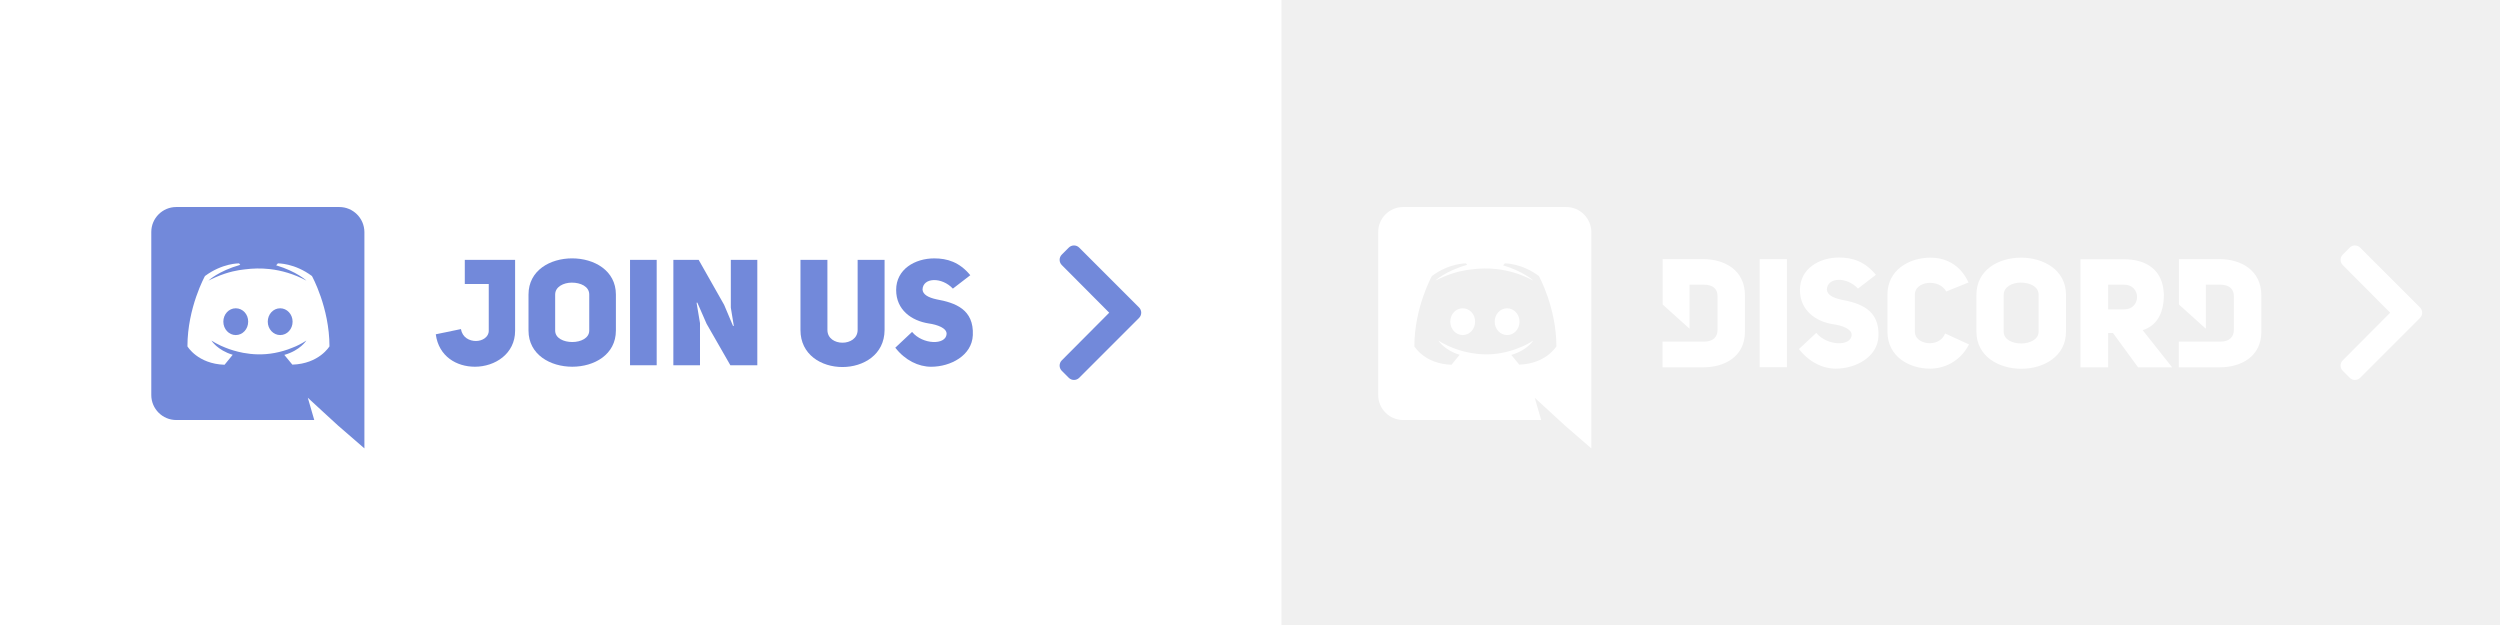
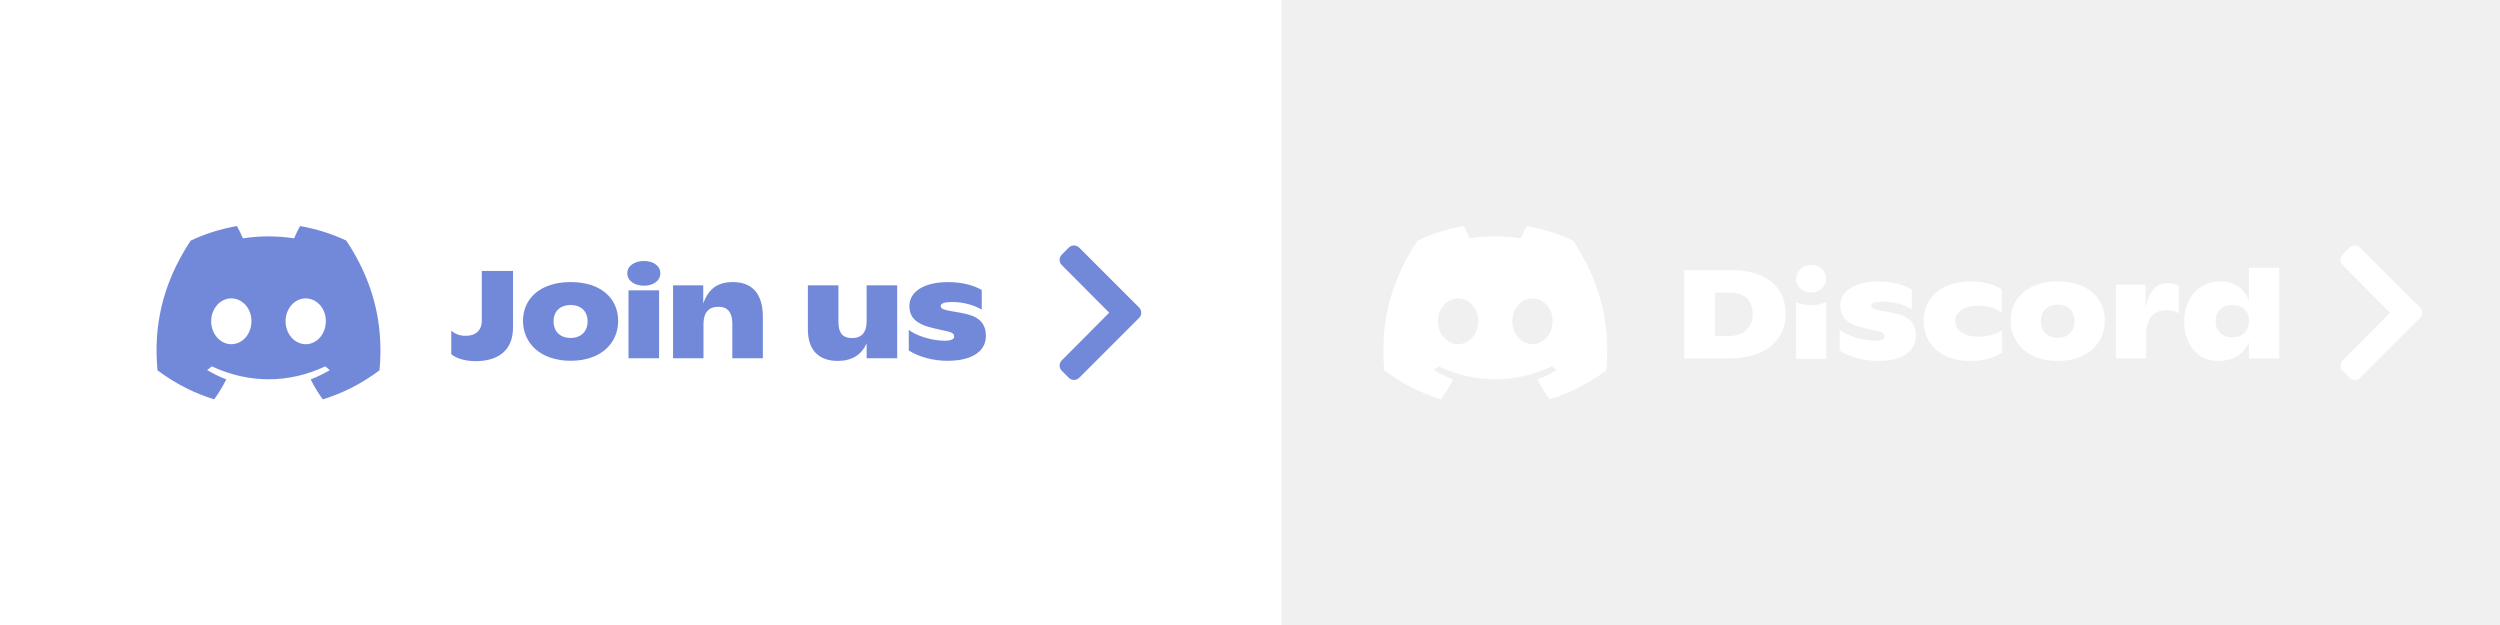
- <svg xmlns="http://www.w3.org/2000/svg" width="120mm" height="30mm" viewBox="0 0 120 30" version="1.1" id="svg8">
+ <svg xmlns="http://www.w3.org/2000/svg" width="120mm" height="30mm" viewBox="0 0 120 30" version="1.1" id="svg8" xml:space="preserve">
  <defs id="defs2">
    <rect x="75.82" y="98.266" width="25.123" height="7.884" id="rect953" />
    <rect x="75.82" y="98.266" width="25.123" height="7.884" id="rect953-0" />
    <rect x="75.82" y="98.266" width="25.123" height="7.884" id="rect968" />
+     <clipPath id="clip0">
+       <rect width="71" height="55" fill="white" id="rect716" />
+     </clipPath>
+     <clipPath id="clip0-9">
+       <rect width="71" height="55" fill="white" id="rect852" />
+     </clipPath>
+     <clipPath id="clip0-6">
+       <rect width="292" height="56.471" fill="white" transform="translate(0 11.7646)" id="rect159" />
+     </clipPath>
+     <clipPath id="clip1">
+       <rect width="292" height="56.471" fill="white" transform="translate(0 11.7646)" id="rect162" />
+     </clipPath>
+     <clipPath id="clip0-65">
+       <rect width="292" height="56.471" fill="white" transform="translate(0 11.7646)" id="rect338" />
+     </clipPath>
+     <clipPath clipPathUnits="userSpaceOnUse" id="clipPath405">
+       <rect width="292" height="56.471" fill="#ffffff" id="rect407" x="-8.4424901e-06" y="11.765" style="stroke-width:1" />
+     </clipPath>
+     <clipPath clipPathUnits="userSpaceOnUse" id="clipPath409">
+       <rect width="292" height="56.471" fill="#ffffff" id="rect411" x="-8.4424901e-06" y="11.765" style="stroke-width:1" />
+     </clipPath>
+     <clipPath clipPathUnits="userSpaceOnUse" id="clipPath413">
+       <rect width="292" height="56.471" fill="#ffffff" id="rect415" x="-8.4424901e-06" y="11.765" style="stroke-width:1" />
+     </clipPath>
+     <clipPath clipPathUnits="userSpaceOnUse" id="clipPath417">
+       <rect width="292" height="56.471" fill="#ffffff" id="rect419" x="-8.4424901e-06" y="11.765" style="stroke-width:1" />
+     </clipPath>
+     <clipPath clipPathUnits="userSpaceOnUse" id="clipPath421">
+       <rect width="292" height="56.471" fill="#ffffff" id="rect423" x="-8.4424901e-06" y="11.765" style="stroke-width:1" />
+     </clipPath>
+     <clipPath clipPathUnits="userSpaceOnUse" id="clipPath425">
+       <rect width="292" height="56.471" fill="#ffffff" id="rect427" x="-8.4424901e-06" y="11.765" style="stroke-width:1" />
+     </clipPath>
+     <clipPath clipPathUnits="userSpaceOnUse" id="clipPath429">
+       <rect width="292" height="56.471" fill="#ffffff" id="rect431" x="-8.4424901e-06" y="11.765" style="stroke-width:1" />
+     </clipPath>
+     <clipPath clipPathUnits="userSpaceOnUse" id="clipPath433">
+       <rect width="292" height="56.471" fill="#ffffff" id="rect435" x="-8.4424901e-06" y="11.765" style="stroke-width:1" />
+     </clipPath>
+     <clipPath clipPathUnits="userSpaceOnUse" id="clipPath437">
+       <rect width="292" height="56.471" fill="#ffffff" id="rect439" x="-8.4424901e-06" y="11.765" style="stroke-width:1" />
+     </clipPath>
  </defs>
  <g id="layer1" transform="translate(-52.23341,-75.88169)">
    <rect style="fill:#ffffff;fill-opacity:1;stroke-width:0.138;paint-order:stroke fill markers;stop-color:#000000" id="rect832" width="61.512" height="30" x="52.233" y="75.882" />
-     <g id="g910" transform="matrix(0.9000001,0,0,0.9000001,17.44552,9.798033)">
-       <g id="g850" transform="matrix(0.06491223,0,0,0.06491223,109.7628,82.07218)">
-         <path class="st0" d="m 142.8,120.1 c -5.7,0 -10.2,4.9 -10.2,11 0,6.1 4.6,11 10.2,11 5.7,0 10.2,-4.9 10.2,-11 0,-6.1 -4.6,-11 -10.2,-11 z m -36.5,0 c -5.7,0 -10.2,4.9 -10.2,11 0,6.1 4.6,11 10.2,11 5.7,0 10.2,-4.9 10.2,-11 0.1,-6.1 -4.5,-11 -10.2,-11 z" id="path836" />
-         <path class="st0" d="m 191.4,36.9 h -134 c -11.3,0 -20.5,9.2 -20.5,20.5 v 134 c 0,11.3 9.2,20.5 20.5,20.5 h 113.4 l -5.3,-18.3 12.8,11.8 12.1,11.1 21.6,18.7 V 57.4 C 211.9,46.1 202.7,36.9 191.4,36.9 Z m -38.6,129.5 c 0,0 -3.6,-4.3 -6.6,-8 13.1,-3.7 18.1,-11.8 18.1,-11.8 -4.1,2.7 -8,4.6 -11.5,5.9 -5,2.1 -9.8,3.4 -14.5,4.3 -9.6,1.8 -18.4,1.3 -25.9,-0.1 -5.7,-1.1 -10.6,-2.6 -14.7,-4.3 -2.3,-0.9 -4.8,-2 -7.3,-3.4 -0.3,-0.2 -0.6,-0.3 -0.9,-0.5 -0.2,-0.1 -0.3,-0.2 -0.4,-0.2 -1.8,-1 -2.8,-1.7 -2.8,-1.7 0,0 4.8,7.9 17.5,11.7 -3,3.8 -6.7,8.2 -6.7,8.2 C 75,165.8 66.6,151.4 66.6,151.4 66.6,119.5 81,93.6 81,93.6 95.4,82.9 109,83.2 109,83.2 l 1,1.2 c -18,5.1 -26.2,13 -26.2,13 0,0 2.2,-1.2 5.9,-2.8 10.7,-4.7 19.2,-5.9 22.7,-6.3 0.6,-0.1 1.1,-0.2 1.7,-0.2 6.1,-0.8 13,-1 20.2,-0.2 9.5,1.1 19.7,3.9 30.1,9.5 0,0 -7.9,-7.5 -24.9,-12.6 l 1.4,-1.6 c 0,0 13.7,-0.3 28,10.4 0,0 14.4,25.9 14.4,57.8 0,-0.1 -8.4,14.3 -30.5,15 z m 151,-86.7 H 270.6 V 117 l 22.1,19.9 v -36.2 h 11.8 c 7.5,0 11.2,3.6 11.2,9.4 v 27.7 c 0,5.8 -3.5,9.7 -11.2,9.7 h -34 v 21.1 h 33.2 c 17.8,0.1 34.5,-8.8 34.5,-29.2 V 109.6 C 338.3,88.8 321.6,79.7 303.8,79.7 Z m 174,59.7 v -30.6 c 0,-11 19.8,-13.5 25.8,-2.5 l 18.3,-7.4 c -7.2,-15.8 -20.3,-20.4 -31.2,-20.4 -17.8,0 -35.4,10.3 -35.4,30.3 v 30.6 c 0,20.2 17.6,30.3 35,30.3 11.2,0 24.6,-5.5 32,-19.9 l -19.6,-9 c -4.8,12.3 -24.9,9.3 -24.9,-1.4 z M 417.3,113 c -6.9,-1.5 -11.5,-4 -11.8,-8.3 0.4,-10.3 16.3,-10.7 25.6,-0.8 l 14.7,-11.3 c -9.2,-11.2 -19.6,-14.2 -30.3,-14.2 -16.3,0 -32.1,9.2 -32.1,26.6 0,16.9 13,26 27.3,28.2 7.3,1 15.4,3.9 15.2,8.9 -0.6,9.5 -20.2,9 -29.1,-1.8 l -14.2,13.3 c 8.3,10.7 19.6,16.1 30.2,16.1 16.3,0 34.4,-9.4 35.1,-26.6 1,-21.7 -14.8,-27.2 -30.6,-30.1 z m -67,55.5 h 22.4 V 79.7 H 350.3 Z M 728,79.7 H 694.8 V 117 l 22.1,19.9 v -36.2 h 11.8 c 7.5,0 11.2,3.6 11.2,9.4 v 27.7 c 0,5.8 -3.5,9.7 -11.2,9.7 h -34 v 21.1 H 728 c 17.8,0.1 34.5,-8.8 34.5,-29.2 V 109.6 C 762.5,88.8 745.8,79.7 728,79.7 Z M 565.1,78.5 c -18.4,0 -36.7,10 -36.7,30.5 v 30.3 c 0,20.3 18.4,30.5 36.9,30.5 18.4,0 36.7,-10.2 36.7,-30.5 V 109 C 602,88.6 583.5,78.5 565.1,78.5 Z m 14.4,60.8 c 0,6.4 -7.2,9.7 -14.3,9.7 -7.2,0 -14.4,-3.1 -14.4,-9.7 V 109 c 0,-6.5 7,-10 14,-10 7.3,0 14.7,3.1 14.7,10 z M 682.4,109 c -0.5,-20.8 -14.7,-29.2 -33,-29.2 h -35.5 v 88.8 h 22.7 v -28.2 h 4 l 20.6,28.2 h 28 L 665,138.1 c 10.7,-3.4 17.4,-12.7 17.4,-29.1 z m -32.6,12 h -13.2 v -20.3 h 13.2 c 14.1,0 14.1,20.3 0,20.3 z" id="path838" />
+     <path id="path4789-6" class="" d="m 168.394,91.143 -2.873,2.873 c -0.139,0.139 -0.363,0.139 -0.502,0 l -0.335,-0.335 c -0.138,-0.138 -0.139,-0.362 -4.4e-4,-0.501 l 2.277,-2.288 -2.277,-2.287 c -0.138,-0.139 -0.138,-0.363 4.4e-4,-0.501 l 0.335,-0.335 c 0.139,-0.139 0.363,-0.139 0.502,0 l 2.873,2.873 c 0.139,0.139 0.139,0.363 0,0.502 z" style="fill:#ffffff;fill-opacity:1;stroke-width:0.015" />
+     <path id="path4789-6-2" class="" d="m 106.909,91.142 -2.873,2.873 c -0.139,0.139 -0.363,0.139 -0.502,0 L 103.199,93.68 c -0.138,-0.138 -0.139,-0.362 -4.7e-4,-0.501 l 2.277,-2.288 -2.277,-2.287 c -0.138,-0.139 -0.138,-0.363 4.7e-4,-0.501 l 0.335,-0.335 c 0.139,-0.139 0.363,-0.139 0.502,0 l 2.873,2.873 c 0.139,0.139 0.139,0.363 0,0.502 z" style="fill:#7289da;fill-opacity:1;stroke-width:0.015" />
+     <g style="fill:none" id="g196" transform="matrix(0.1473298,0,0,0.1473298,118.6334,84.99851)">
+       <g clip-path="url(#clip1)" id="g155">
+         <path d="m 61.796,16.494 c -4.722,-2.209 -9.771,-3.815 -15.05,-4.729 -0.648,1.172 -1.406,2.749 -1.928,4.003 -5.612,-0.844 -11.171,-0.844 -16.68,0 -0.522,-1.254 -1.297,-2.831 -1.951,-4.003 -5.285,0.914 -10.339,2.526 -15.062,4.741 C 1.601,30.899 -0.981,44.934 0.31,58.771 6.627,63.488 12.749,66.354 18.768,68.229 c 1.486,-2.045 2.812,-4.22 3.953,-6.511 -2.175,-0.826 -4.257,-1.846 -6.225,-3.03 0.522,-0.387 1.033,-0.791 1.526,-1.207 12.003,5.614 25.045,5.614 36.905,0 0.499,0.416 1.01,0.821 1.526,1.207 -1.974,1.19 -4.062,2.209 -6.237,3.036 1.142,2.285 2.462,4.466 3.953,6.511 6.025,-1.875 12.153,-4.741 18.47,-9.464 C 74.155,42.731 70.052,28.824 61.796,16.494 Z m -37.439,33.767 c -3.603,0 -6.558,-3.364 -6.558,-7.46 0,-4.096 2.892,-7.466 6.558,-7.466 3.667,0 6.621,3.364 6.558,7.466 0.006,4.096 -2.892,7.46 -6.558,7.46 z m 24.236,0 c -3.603,0 -6.558,-3.364 -6.558,-7.46 0,-4.096 2.892,-7.466 6.558,-7.466 3.666,0 6.621,3.364 6.558,7.466 0,4.096 -2.892,7.46 -6.558,7.46 z" fill="#ffffff" id="path137" />
+         <path d="m 98.029,26.171 h 15.664 c 3.776,0 6.966,0.604 9.583,1.805 2.61,1.201 4.567,2.877 5.864,5.022 1.296,2.145 1.95,4.6 1.95,7.367 0,2.708 -0.677,5.163 -2.031,7.361 -1.354,2.204 -3.414,3.944 -6.185,5.228 -2.771,1.283 -6.203,1.928 -10.305,1.928 H 98.029 Z m 14.379,21.414 c 2.542,0 4.499,-0.65 5.864,-1.946 1.366,-1.301 2.049,-3.071 2.049,-5.315 0,-2.08 -0.609,-3.739 -1.825,-4.981 -1.216,-1.242 -3.058,-1.869 -5.52,-1.869 h -4.9 v 14.112 z" fill="#ffffff" id="path139" />
+         <path d="m 154.541,54.846 c -2.169,-0.574 -4.126,-1.407 -5.864,-2.502 v -6.81 c 1.314,1.037 3.075,1.893 5.284,2.567 2.209,0.668 4.344,1.002 6.409,1.002 0.964,0 1.693,-0.129 2.186,-0.387 0.494,-0.258 0.741,-0.568 0.741,-0.926 0,-0.41 -0.132,-0.75 -0.402,-1.026 -0.27,-0.275 -0.792,-0.504 -1.566,-0.697 l -4.82,-1.108 c -2.76,-0.656 -4.717,-1.565 -5.881,-2.731 -1.165,-1.16 -1.745,-2.684 -1.745,-4.571 0,-1.588 0.505,-2.965 1.527,-4.143 1.015,-1.178 2.461,-2.086 4.337,-2.725 1.877,-0.645 4.068,-0.967 6.587,-0.967 2.249,0 4.309,0.246 6.186,0.738 1.876,0.492 3.425,1.119 4.659,1.887 v 6.441 c -1.263,-0.768 -2.709,-1.371 -4.361,-1.829 -1.647,-0.451 -3.339,-0.674 -5.084,-0.674 -2.519,0 -3.775,0.44 -3.775,1.313 0,0.41 0.195,0.715 0.585,0.92 0.39,0.205 1.107,0.416 2.146,0.639 l 4.016,0.738 c 2.623,0.463 4.579,1.278 5.864,2.438 1.286,1.16 1.928,2.877 1.928,5.151 0,2.491 -1.061,4.466 -3.19,5.931 -2.129,1.465 -5.147,2.198 -9.06,2.198 -2.301,-0.006 -4.538,-0.293 -6.707,-0.867 z" fill="#ffffff" id="path141" />
+         <path d="m 182.978,53.984 c -2.3,-1.149 -4.039,-2.708 -5.198,-4.677 -1.159,-1.969 -1.744,-4.184 -1.744,-6.646 0,-2.461 0.602,-4.665 1.807,-6.605 1.205,-1.94 2.972,-3.463 5.302,-4.571 2.329,-1.108 5.112,-1.659 8.354,-1.659 4.016,0 7.35,0.862 10.001,2.584 v 7.507 c -0.935,-0.656 -2.026,-1.19 -3.271,-1.6 -1.245,-0.41 -2.576,-0.615 -3.999,-0.615 -2.49,0 -4.435,0.463 -5.841,1.395 -1.406,0.932 -2.111,2.145 -2.111,3.651 0,1.477 0.682,2.684 2.048,3.634 1.366,0.944 3.345,1.418 5.944,1.418 1.337,0 2.657,-0.199 3.959,-0.592 1.297,-0.399 2.416,-0.885 3.351,-1.459 v 7.261 c -2.943,1.805 -6.357,2.708 -10.242,2.708 -3.27,-0.012 -6.059,-0.586 -8.36,-1.735 z" fill="#ffffff" id="path143" />
+         <path d="m 211.518,53.984 c -2.318,-1.149 -4.085,-2.719 -5.302,-4.718 -1.216,-1.998 -1.83,-4.225 -1.83,-6.687 0,-2.461 0.608,-4.659 1.83,-6.587 1.222,-1.928 2.978,-3.44 5.285,-4.536 2.3,-1.096 5.049,-1.641 8.233,-1.641 3.185,0 5.933,0.545 8.234,1.641 2.301,1.096 4.057,2.596 5.262,4.513 1.205,1.916 1.807,4.114 1.807,6.605 0,2.461 -0.602,4.688 -1.807,6.687 -1.205,1.998 -2.967,3.569 -5.285,4.718 -2.318,1.149 -5.055,1.723 -8.216,1.723 -3.162,0 -5.899,-0.569 -8.211,-1.717 z m 12.204,-7.279 c 0.976,-0.996 1.469,-2.315 1.469,-3.956 0,-1.641 -0.488,-2.948 -1.469,-3.915 -0.975,-0.973 -2.307,-1.459 -3.993,-1.459 -1.716,0 -3.059,0.486 -4.04,1.459 -0.975,0.973 -1.463,2.274 -1.463,3.915 0,1.641 0.488,2.959 1.463,3.956 0.976,0.996 2.324,1.5 4.04,1.5 1.686,-0.006 3.018,-0.504 3.993,-1.5 z" fill="#ffffff" id="path145" />
+         <path d="m 259.17,31.34 v 8.861 c -1.021,-0.686 -2.341,-1.026 -3.976,-1.026 -2.141,0 -3.793,0.662 -4.941,1.987 -1.153,1.325 -1.727,3.387 -1.727,6.177 v 7.548 h -9.84 V 30.888 h 9.64 v 7.63 c 0.533,-2.79 1.4,-4.846 2.593,-6.177 1.188,-1.324 2.725,-1.987 4.596,-1.987 1.417,0 2.634,0.328 3.655,0.985 z" fill="#ffffff" id="path147" />
+         <path d="m 291.864,25.35 v 29.536 h -9.841 v -5.374 c -0.832,2.022 -2.094,3.563 -3.792,4.618 -1.699,1.049 -3.799,1.577 -6.289,1.577 -2.226,0 -4.165,-0.551 -5.824,-1.659 -1.658,-1.108 -2.937,-2.625 -3.838,-4.553 -0.895,-1.928 -1.349,-4.108 -1.349,-6.546 -0.028,-2.514 0.448,-4.77 1.429,-6.769 0.976,-1.998 2.358,-3.557 4.137,-4.677 1.779,-1.119 3.81,-1.682 6.088,-1.682 4.688,0 7.832,2.08 9.438,6.235 V 25.35 Z m -11.309,21.191 c 1.004,-0.996 1.503,-2.291 1.503,-3.874 0,-1.53 -0.488,-2.778 -1.463,-3.733 -0.976,-0.955 -2.313,-1.436 -3.994,-1.436 -1.658,0 -2.983,0.486 -3.976,1.459 -0.993,0.973 -1.486,2.233 -1.486,3.792 0,1.559 0.493,2.831 1.486,3.815 0.993,0.985 2.301,1.477 3.936,1.477 1.658,-0.006 2.989,-0.504 3.994,-1.5 z" fill="#ffffff" id="path149" />
+         <path d="m 139.382,33.443 c 2.709,0 4.906,-2.015 4.906,-4.501 0,-2.486 -2.197,-4.501 -4.906,-4.501 -2.71,0 -4.906,2.015 -4.906,4.501 0,2.486 2.196,4.501 4.906,4.501 z" fill="#ffffff" id="path151" />
+         <path d="m 134.472,36.544 c 3.006,1.324 6.736,1.383 9.811,0 v 18.472 h -9.811 z" fill="#ffffff" id="path153" />
      </g>
-       <path id="path4789-6" class="" d="m 167.721,90.383 -3.192,3.192 c -0.154,0.154 -0.404,0.154 -0.557,0 l -0.372,-0.372 c -0.154,-0.154 -0.154,-0.403 -4.9e-4,-0.557 l 2.53,-2.542 -2.53,-2.542 c -0.153,-0.154 -0.153,-0.403 4.9e-4,-0.557 l 0.372,-0.372 c 0.154,-0.154 0.404,-0.154 0.557,0 l 3.192,3.192 c 0.154,0.154 0.154,0.404 0,0.557 z" style="fill:#ffffff;fill-opacity:1;stroke-width:0.016" />
    </g>
-     <g id="g904" transform="matrix(0.9000001,0,0,0.9000001,10.46425,9.798033)">
-       <g id="g850-3" transform="matrix(0.06491223,0,0,0.06491223,52.08366,82.07218)">
-         <path class="st0" d="m 142.8,120.1 c -5.7,0 -10.2,4.9 -10.2,11 0,6.1 4.6,11 10.2,11 5.7,0 10.2,-4.9 10.2,-11 0,-6.1 -4.6,-11 -10.2,-11 z m -36.5,0 c -5.7,0 -10.2,4.9 -10.2,11 0,6.1 4.6,11 10.2,11 5.7,0 10.2,-4.9 10.2,-11 0.1,-6.1 -4.5,-11 -10.2,-11 z" id="path836-5" style="fill:#7289da;fill-opacity:1" />
-         <path class="st0" d="m 191.4,36.9 h -134 c -11.3,0 -20.5,9.2 -20.5,20.5 v 134 c 0,11.3 9.2,20.5 20.5,20.5 h 113.4 l -5.3,-18.3 12.8,11.8 12.1,11.1 21.6,18.7 V 57.4 C 211.9,46.1 202.7,36.9 191.4,36.9 Z m -38.6,129.5 c 0,0 -3.6,-4.3 -6.6,-8 13.1,-3.7 18.1,-11.8 18.1,-11.8 -4.1,2.7 -8,4.6 -11.5,5.9 -5,2.1 -9.8,3.4 -14.5,4.3 -9.6,1.8 -18.4,1.3 -25.9,-0.1 -5.7,-1.1 -10.6,-2.6 -14.7,-4.3 -2.3,-0.9 -4.8,-2 -7.3,-3.4 -0.3,-0.2 -0.6,-0.3 -0.9,-0.5 -0.2,-0.1 -0.3,-0.2 -0.4,-0.2 -1.8,-1 -2.8,-1.7 -2.8,-1.7 0,0 4.8,7.9 17.5,11.7 -3,3.8 -6.7,8.2 -6.7,8.2 C 75,165.8 66.6,151.4 66.6,151.4 66.6,119.5 81,93.6 81,93.6 95.4,82.9 109,83.2 109,83.2 l 1,1.2 c -18,5.1 -26.2,13 -26.2,13 0,0 2.2,-1.2 5.9,-2.8 10.7,-4.7 19.2,-5.9 22.7,-6.3 0.6,-0.1 1.1,-0.2 1.7,-0.2 6.1,-0.8 13,-1 20.2,-0.2 9.5,1.1 19.7,3.9 30.1,9.5 0,0 -7.9,-7.5 -24.9,-12.6 l 1.4,-1.6 c 0,0 13.7,-0.3 28,10.4 0,0 14.4,25.9 14.4,57.8 0,-0.1 -8.4,14.3 -30.5,15 z" id="path838-6" style="fill:#7289da;fill-opacity:1" />
-       </g>
-       <path id="path4789-6-2" class="" d="m 107.16,90.383 -3.192,3.192 c -0.154,0.154 -0.404,0.154 -0.557,0 l -0.372,-0.372 c -0.154,-0.154 -0.154,-0.403 -5.3e-4,-0.557 l 2.53,-2.542 -2.53,-2.542 c -0.153,-0.154 -0.153,-0.403 5.3e-4,-0.557 l 0.372,-0.372 c 0.154,-0.154 0.404,-0.154 0.557,0 l 3.192,3.192 c 0.154,0.154 0.154,0.404 0,0.557 z" style="fill:#7289da;fill-opacity:1;stroke-width:0.016" />
-       <g aria-label="JOIN US" transform="matrix(1.250171,0,0,1.250171,-25.16006,-36.96635)" id="text951" style="font-style:normal;font-weight:normal;font-size:6.35px;line-height:1.25;font-family:sans-serif;letter-spacing:0px;word-spacing:0px;white-space:pre;shape-inside:url(#rect953-0);fill:#7289da;fill-opacity:1;stroke:none">
-         <path d="m 75.839,102.563 c 0.127,0.953 0.895,1.384 1.67,1.384 0.857,0 1.714,-0.552 1.714,-1.53 v -3.029 h -2.146 v 1.029 h 1.022 v 2 c 0,0.26 -0.267,0.432 -0.546,0.432 -0.279,0 -0.578,-0.146 -0.641,-0.508 z" style="font-style:normal;font-variant:normal;font-weight:900;font-stretch:normal;font-family:'Uni Sans';-inkscape-font-specification:'Uni Sans Heavy';fill:#7289da;fill-opacity:1" id="path850" />
-         <path d="m 79.795,102.404 c 0,1.029 0.933,1.543 1.867,1.543 0.933,0 1.861,-0.514 1.861,-1.543 v -1.537 c 0,-1.029 -0.933,-1.543 -1.867,-1.543 -0.933,0 -1.861,0.508 -1.861,1.543 z m 1.137,-1.537 c 0,-0.33 0.356,-0.508 0.711,-0.508 0.368,0 0.743,0.159 0.743,0.508 v 1.537 c 0,0.324 -0.362,0.489 -0.724,0.489 -0.362,0 -0.73,-0.159 -0.73,-0.489 z" style="font-style:normal;font-variant:normal;font-weight:900;font-stretch:normal;font-family:'Uni Sans';-inkscape-font-specification:'Uni Sans Heavy';fill:#7289da;fill-opacity:1" id="path852" />
-         <path d="m 85.263,99.388 h -1.137 v 4.496 h 1.137 z" style="font-style:normal;font-variant:normal;font-weight:900;font-stretch:normal;font-family:'Uni Sans';-inkscape-font-specification:'Uni Sans Heavy';fill:#7289da;fill-opacity:1" id="path854" />
-         <path d="m 85.974,103.884 h 1.137 v -1.797 l -0.146,-0.87 0.032,-0.006 0.394,0.902 1.016,1.772 h 1.149 v -4.496 h -1.13 v 2.038 c 0.006,0 0.121,0.775 0.127,0.775 l -0.032,0.006 -0.381,-0.902 -1.086,-1.918 h -1.079 z" style="font-style:normal;font-variant:normal;font-weight:900;font-stretch:normal;font-family:'Uni Sans';-inkscape-font-specification:'Uni Sans Heavy';fill:#7289da;fill-opacity:1" id="path856" />
-         <path d="m 92.546,99.388 h -1.149 v 2.991 c -0.006,2.108 3.581,2.108 3.588,0 v -2.991 h -1.149 v 2.991 c -0.006,0.724 -1.289,0.724 -1.289,0 z" style="font-style:normal;font-variant:normal;font-weight:900;font-stretch:normal;font-family:'Uni Sans';-inkscape-font-specification:'Uni Sans Heavy';fill:#7289da;fill-opacity:1" id="path858" />
-         <path d="m 95.442,103.135 c 0.419,0.54 0.991,0.813 1.53,0.813 0.826,0 1.74,-0.476 1.778,-1.346 0.051,-1.105 -0.749,-1.384 -1.549,-1.53 -0.349,-0.076 -0.584,-0.203 -0.597,-0.419 0.019,-0.521 0.826,-0.54 1.295,-0.038 l 0.743,-0.572 c -0.464,-0.565 -0.991,-0.718 -1.537,-0.718 -0.826,0 -1.626,0.464 -1.626,1.346 0,0.857 0.66,1.314 1.384,1.429 0.368,0.051 0.781,0.197 0.768,0.451 -0.032,0.483 -1.022,0.457 -1.473,-0.089 z" style="font-style:normal;font-variant:normal;font-weight:900;font-stretch:normal;font-family:'Uni Sans';-inkscape-font-specification:'Uni Sans Heavy';fill:#7289da;fill-opacity:1" id="path860" />
-       </g>
+     <path d="m 61.796,16.494 c -4.722,-2.209 -9.771,-3.815 -15.05,-4.729 -0.648,1.172 -1.406,2.749 -1.928,4.003 -5.612,-0.844 -11.171,-0.844 -16.68,0 -0.522,-1.254 -1.297,-2.831 -1.951,-4.003 -5.285,0.914 -10.339,2.526 -15.062,4.741 C 1.601,30.899 -0.981,44.934 0.31,58.771 6.627,63.488 12.749,66.354 18.768,68.229 c 1.486,-2.045 2.812,-4.22 3.953,-6.511 -2.175,-0.826 -4.257,-1.846 -6.225,-3.03 0.522,-0.387 1.033,-0.791 1.526,-1.207 12.003,5.614 25.045,5.614 36.905,0 0.499,0.416 1.01,0.821 1.526,1.207 -1.974,1.19 -4.062,2.209 -6.237,3.036 1.142,2.285 2.462,4.466 3.953,6.511 6.025,-1.875 12.153,-4.741 18.47,-9.464 C 74.155,42.731 70.052,28.824 61.796,16.494 Z m -37.439,33.767 c -3.603,0 -6.558,-3.364 -6.558,-7.46 0,-4.096 2.892,-7.466 6.558,-7.466 3.667,0 6.621,3.364 6.558,7.466 0.006,4.096 -2.892,7.46 -6.558,7.46 z m 24.236,0 c -3.603,0 -6.558,-3.364 -6.558,-7.46 0,-4.096 2.892,-7.466 6.558,-7.466 3.666,0 6.621,3.364 6.558,7.466 0,4.096 -2.892,7.46 -6.558,7.46 z" fill="#7289da" id="path316" transform="matrix(0.1473289,0,0,0.1473333,59.74773,84.99837)" clip-path="url(#clipPath437)" style="fill:#7289da;fill-opacity:1" />
+     <g aria-label="Join us" id="text232" style="font-weight:bold;font-stretch:ultra-expanded;font-size:5.987px;font-family:'ABC Ginto Nord Bold';-inkscape-font-specification:'ABC Ginto Nord Bold,  Bold Ultra-Expanded';fill:#7289da;stroke-width:0.264">
+       <path d="m 75.056,93.217 c 1.06,0 1.802,-0.485 1.802,-1.617 v -2.712 h -1.497 v 2.377 c 0,0.485 -0.305,0.736 -0.772,0.736 -0.347,0 -0.563,-0.132 -0.695,-0.245 v 1.126 c 0.186,0.168 0.605,0.335 1.162,0.335 z" id="path892" />
+       <path d="m 79.624,93.199 c 1.455,0 2.281,-0.844 2.281,-1.916 0,-1.078 -0.826,-1.862 -2.281,-1.862 -1.455,0 -2.287,0.79 -2.287,1.862 0,1.066 0.832,1.916 2.287,1.916 z m 0,-1.096 c -0.515,0 -0.82,-0.323 -0.82,-0.796 0,-0.473 0.305,-0.784 0.82,-0.784 0.509,0 0.814,0.311 0.814,0.784 0,0.473 -0.305,0.796 -0.814,0.796 z" id="path894" />
+       <path d="m 83.145,89.595 c 0.461,0 0.784,-0.245 0.784,-0.599 0,-0.341 -0.323,-0.587 -0.784,-0.587 -0.467,0 -0.802,0.245 -0.802,0.587 0,0.353 0.335,0.599 0.802,0.599 z m 0.724,3.485 V 89.817 H 82.402 v 3.263 z" id="path896" />
+       <path d="m 87.408,89.421 c -0.73,0 -1.174,0.329 -1.419,1.03 v -0.874 h -1.449 v 3.503 h 1.461 v -1.647 c 0,-0.545 0.245,-0.826 0.724,-0.826 0.431,0 0.659,0.275 0.659,0.802 v 1.67 h 1.467 v -1.982 c 0,-1.102 -0.497,-1.676 -1.443,-1.676 z" id="path898" />
+       <path d="m 93.832,91.301 c 0,0.533 -0.239,0.808 -0.701,0.808 -0.449,0 -0.653,-0.245 -0.653,-0.778 v -1.754 h -1.467 v 2.114 c 0,0.97 0.497,1.515 1.437,1.515 0.665,0 1.15,-0.293 1.383,-0.85 v 0.724 h 1.467 v -3.503 h -1.467 z" id="path900" />
+       <path d="m 97.73,93.199 c 1.191,0 1.826,-0.479 1.826,-1.185 0,-0.695 -0.419,-0.976 -1.162,-1.108 l -0.599,-0.108 c -0.287,-0.06 -0.407,-0.096 -0.407,-0.228 0,-0.12 0.162,-0.192 0.563,-0.192 0.539,0 1.048,0.156 1.407,0.365 V 89.805 c -0.341,-0.21 -0.91,-0.383 -1.617,-0.383 -1.138,0 -1.856,0.449 -1.856,1.144 0,0.533 0.293,0.868 1.138,1.066 l 0.718,0.162 c 0.245,0.06 0.293,0.144 0.293,0.251 0,0.096 -0.126,0.192 -0.437,0.192 -0.611,0 -1.347,-0.216 -1.742,-0.521 v 0.994 c 0.521,0.317 1.185,0.491 1.874,0.491 z" id="path902" />
    </g>
  </g>
  <style id="style834">.st0{fill:#FFFFFF;}</style>
</svg>
